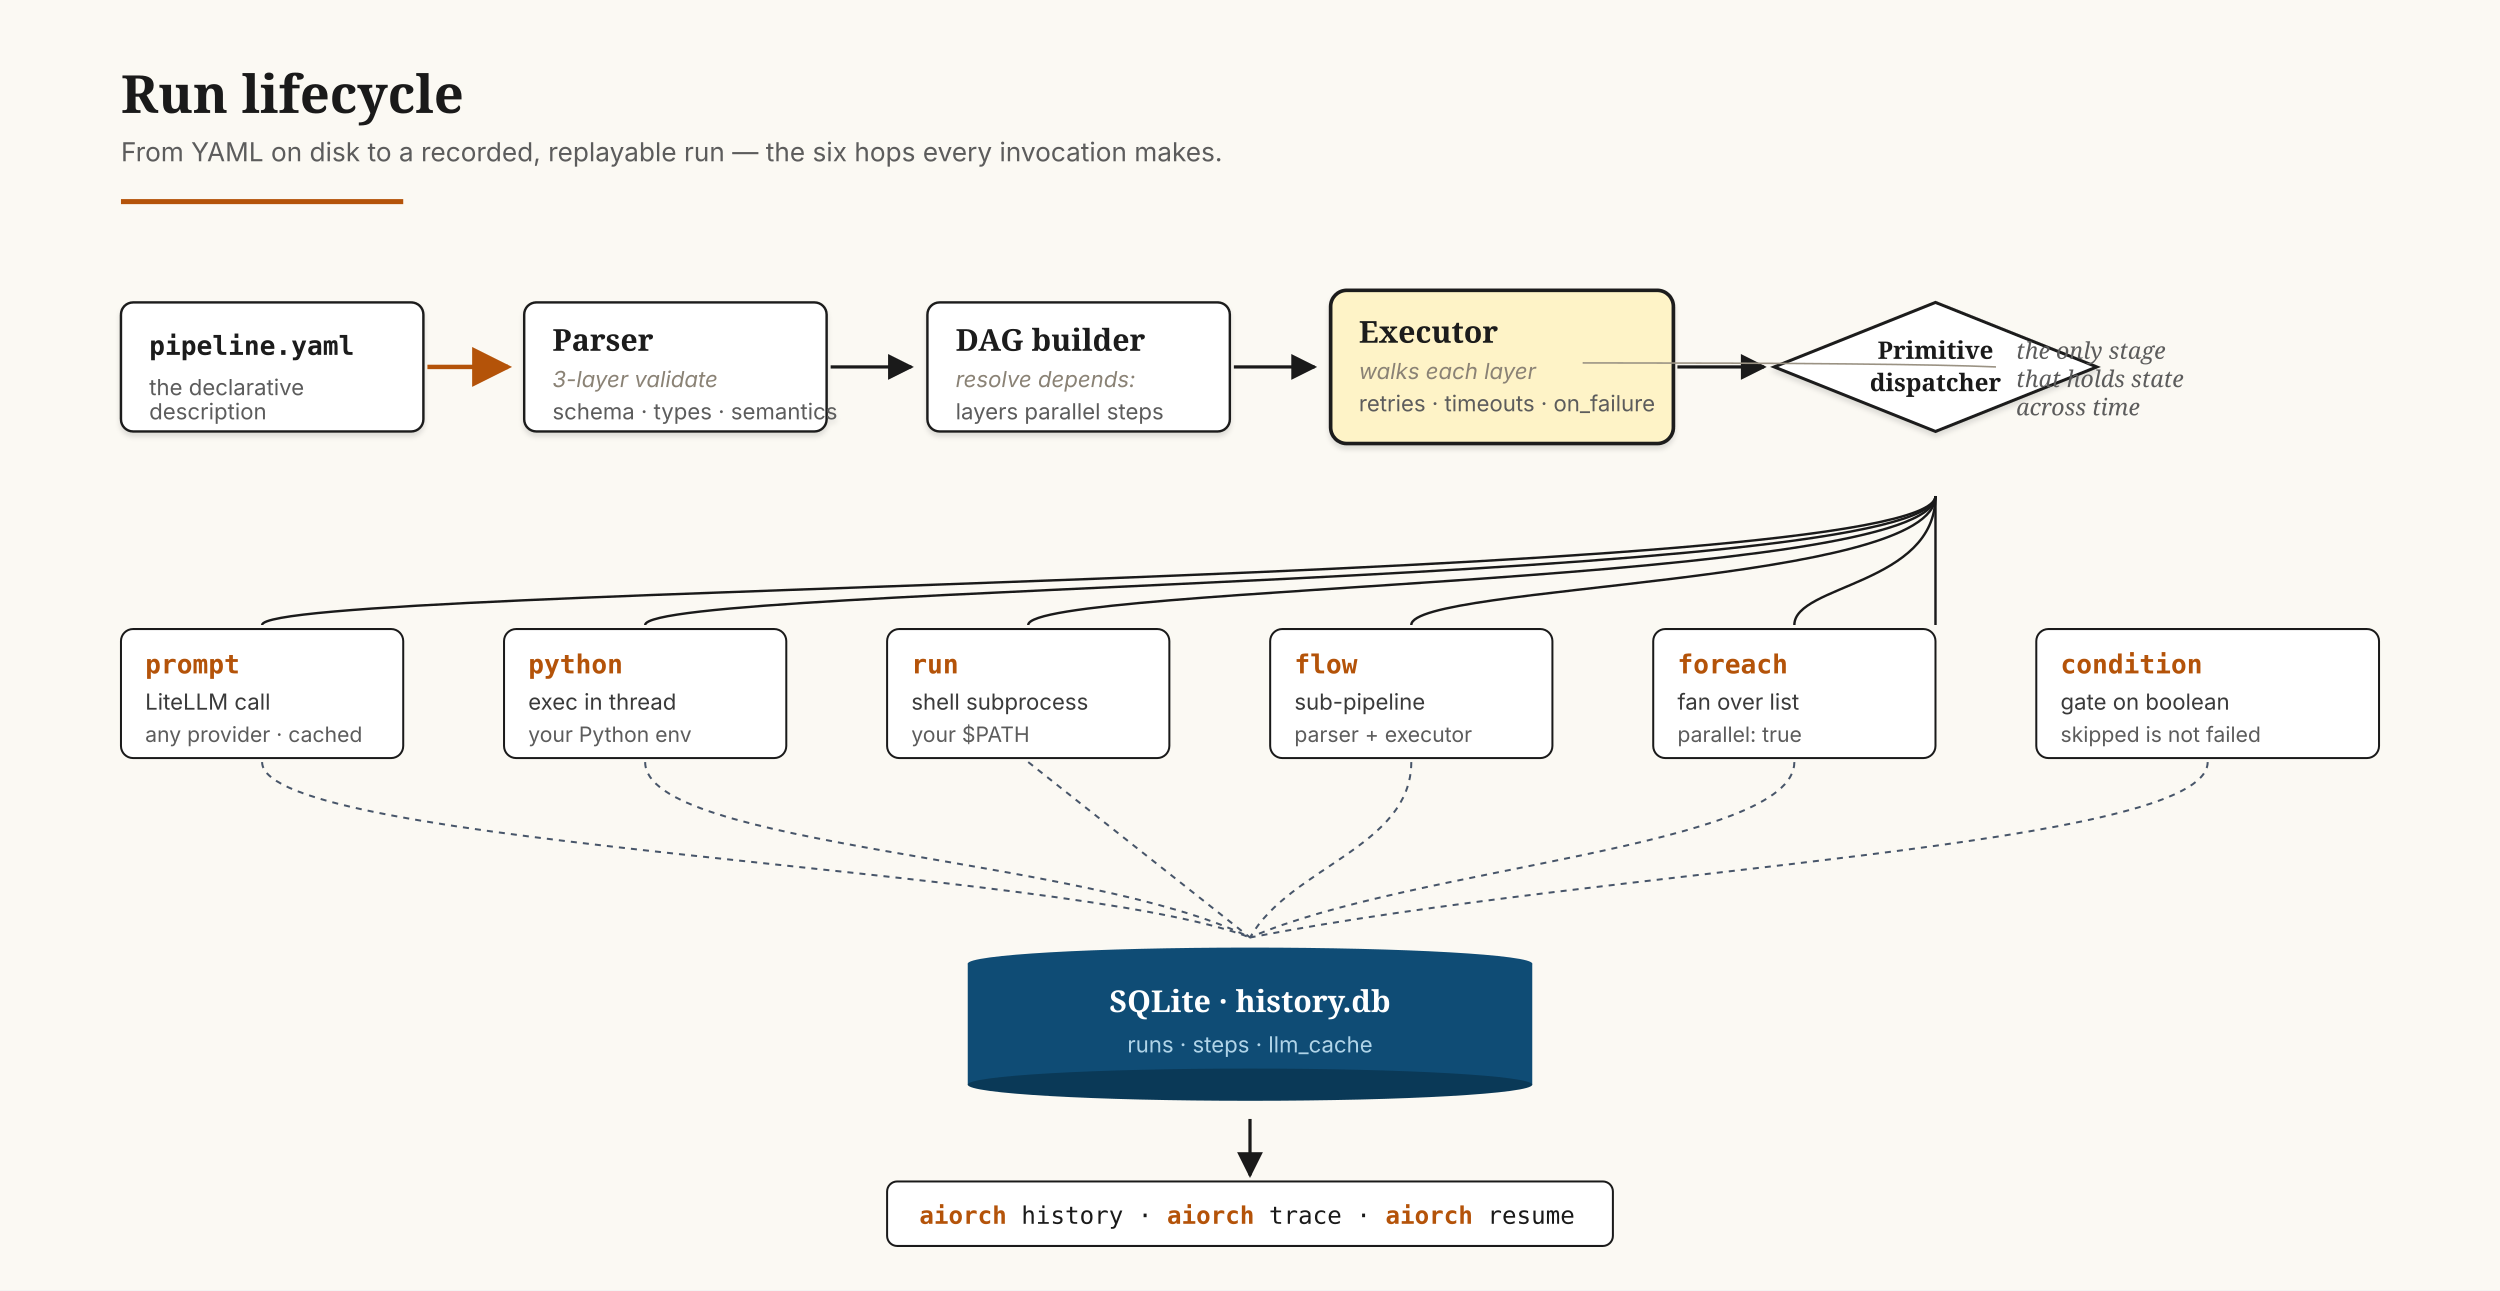
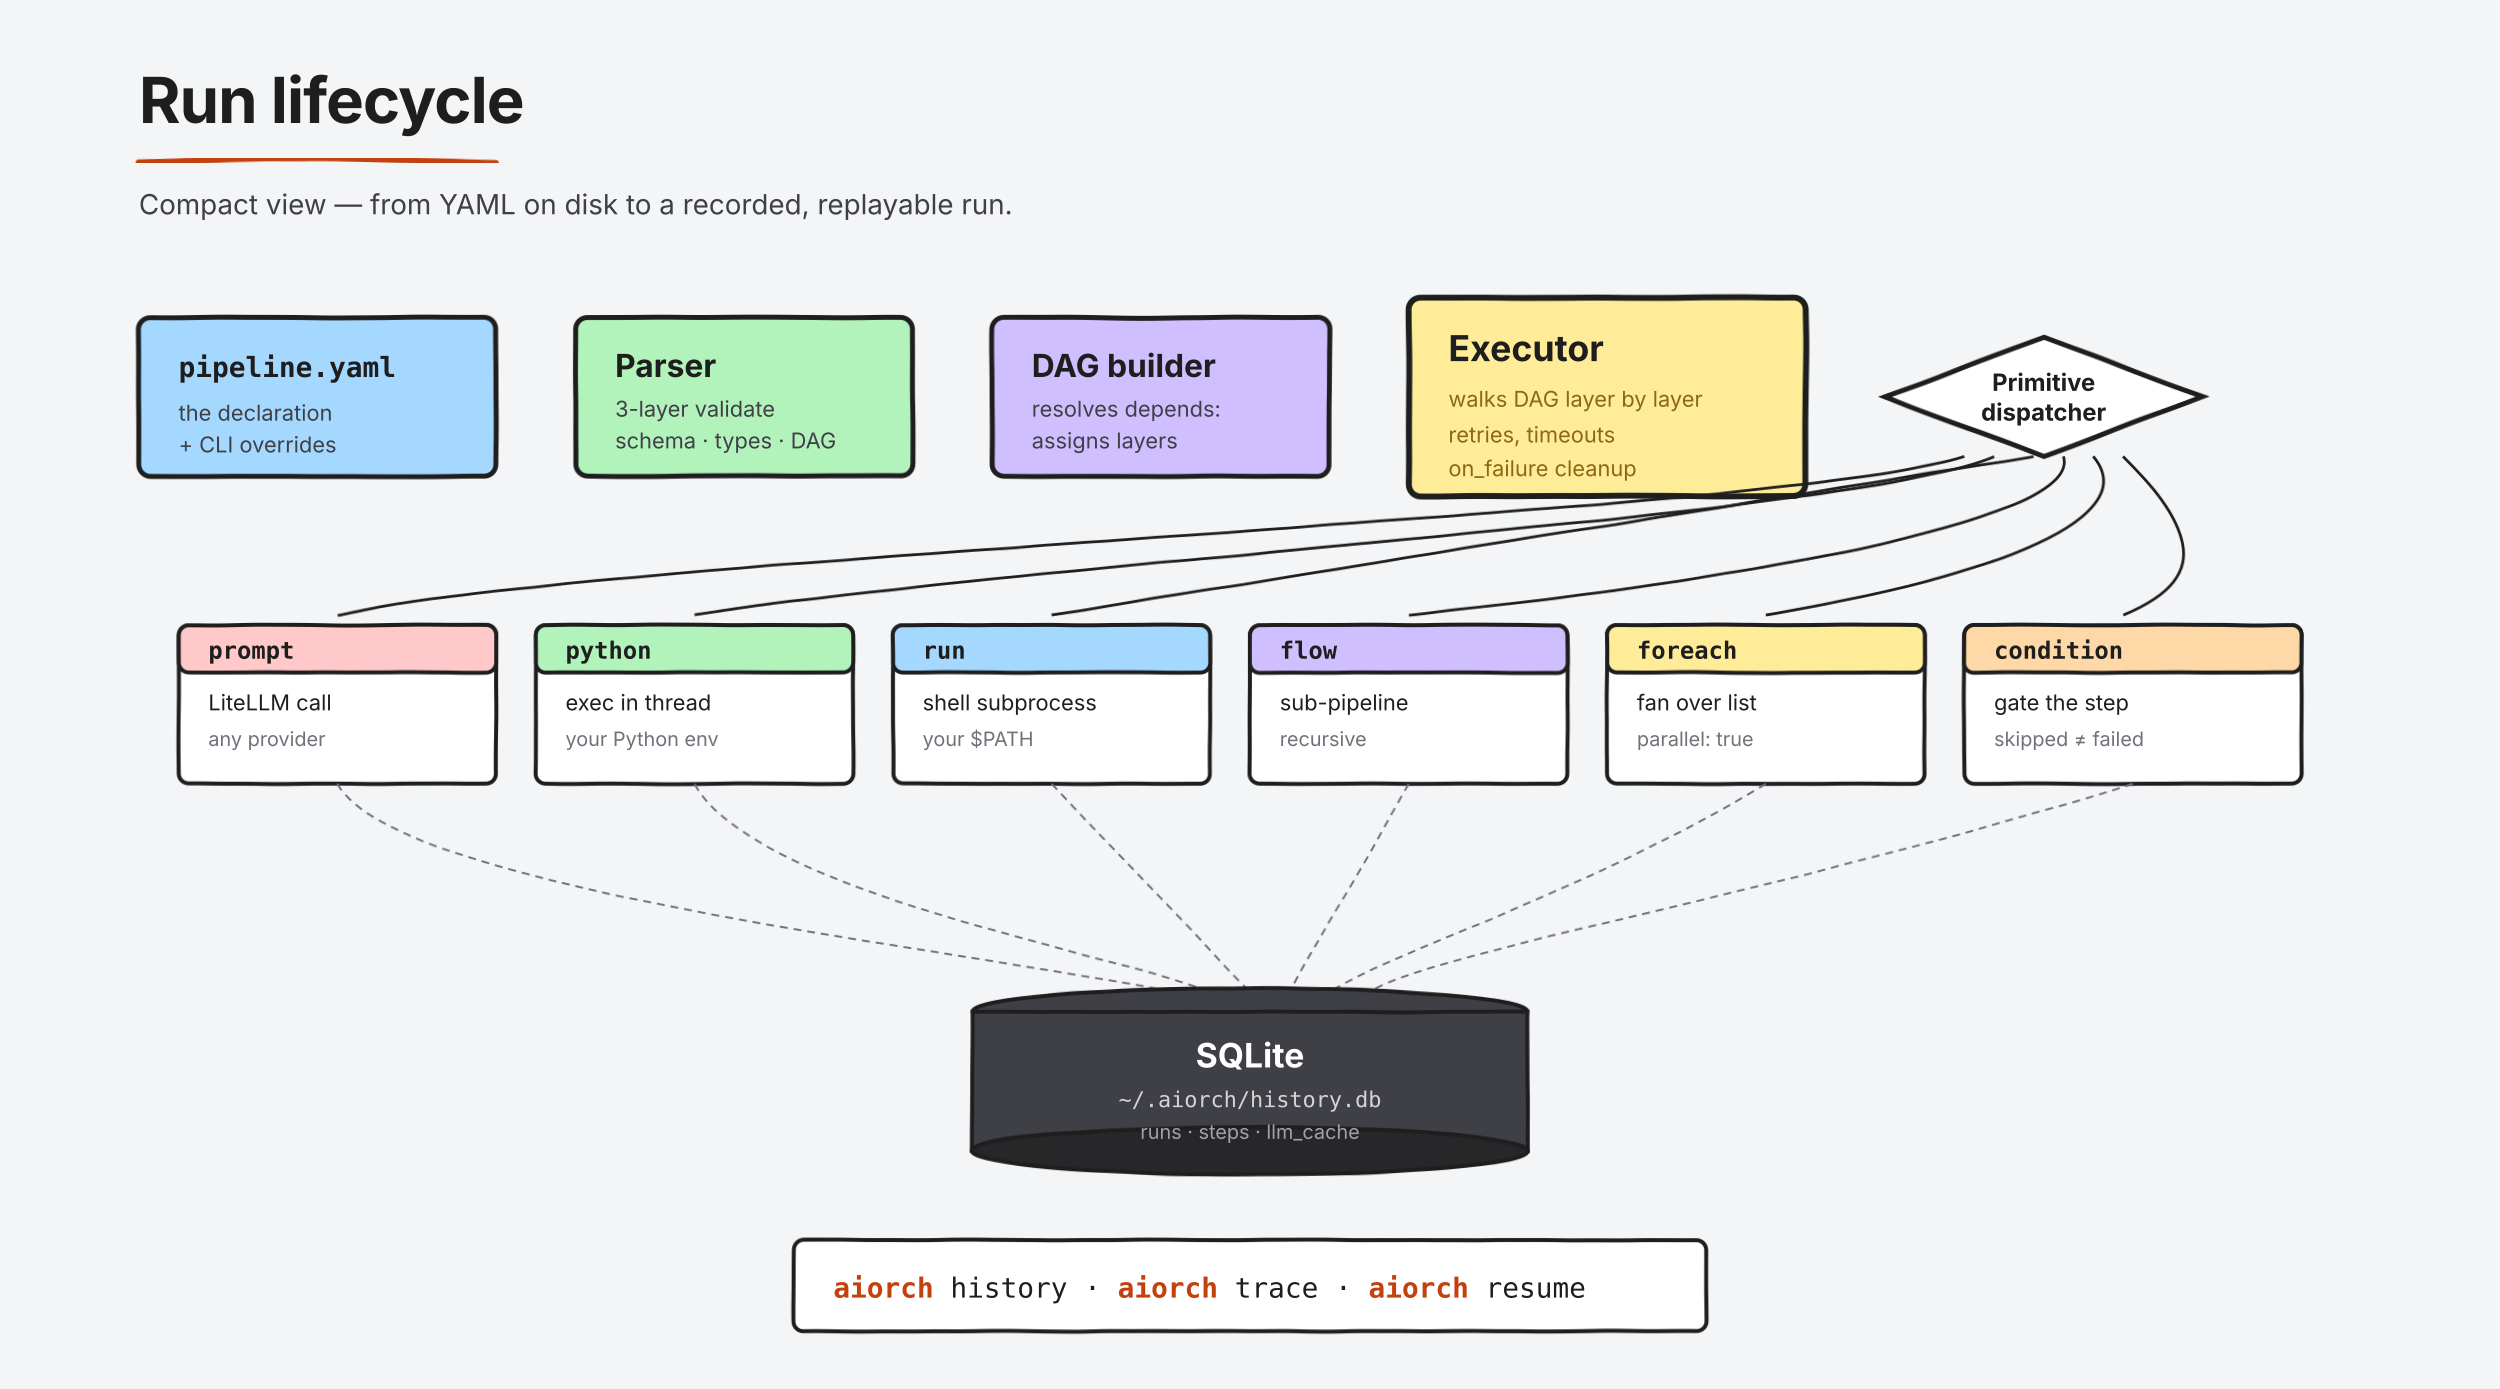
- <svg xmlns="http://www.w3.org/2000/svg" viewBox="0 0 1240 640" font-family="-apple-system, system-ui, 'Segoe UI', sans-serif">
+ <svg xmlns="http://www.w3.org/2000/svg" viewBox="0 0 1260 700" font-family="'Inter', -apple-system, BlinkMacSystemFont, 'Segoe UI', Roboto, 'Helvetica Neue', sans-serif">
  <defs>
-     <marker id="arrInk" viewBox="0 0 10 10" refX="9" refY="5" markerWidth="8" markerHeight="8" orient="auto">
-       <path d="M 0 0 L 10 5 L 0 10 z" fill="#1a1a1a" />
+     <filter id="sketch" x="-5%" y="-5%" width="110%" height="110%">
+       <feTurbulence type="fractalNoise" baseFrequency="0.02" numOctaves="2" seed="3" />
+       <feDisplacementMap in="SourceGraphic" scale="1.2" xChannelSelector="R" yChannelSelector="G" />
+     </filter>
+     <filter id="sketch2" x="-5%" y="-5%" width="110%" height="110%">
+       <feTurbulence type="fractalNoise" baseFrequency="0.025" numOctaves="2" seed="8" />
+       <feDisplacementMap in="SourceGraphic" scale="0.9" xChannelSelector="R" yChannelSelector="G" />
+     </filter>
+     <marker id="arrInk" viewBox="0 0 12 12" refX="10" refY="6" markerWidth="9" markerHeight="9" orient="auto">
+       <path d="M 0 1 L 12 6 L 0 11 z" fill="#1e1e1e" />
    </marker>
-     <marker id="arrAccent" viewBox="0 0 10 10" refX="9" refY="5" markerWidth="9" markerHeight="9" orient="auto">
-       <path d="M 0 0 L 10 5 L 0 10 z" fill="#b45309" />
-     </marker>
-     <filter id="softShadow" x="-10%" y="-10%" width="120%" height="120%">
-       <feGaussianBlur in="SourceAlpha" stdDeviation="1.4" />
-       <feOffset dx="0" dy="2" />
-       <feComponentTransfer>
-         <feFuncA type="linear" slope="0.12" />
-       </feComponentTransfer>
-       <feMerge>
-         <feMergeNode />
-         <feMergeNode in="SourceGraphic" />
-       </feMerge>
-     </filter>
  </defs>
-   <rect width="1240" height="640" fill="#fbf9f3" />
-   <text x="60" y="56" font-family="Charter, Georgia, serif" font-size="26" font-weight="600" fill="#1a1a1a">Run lifecycle</text>
-   <text x="60" y="80" font-size="13" fill="#5c5c5c">From YAML on disk to a recorded, replayable run — the six hops every invocation makes.</text>
-   <line x1="60" y1="100" x2="200" y2="100" stroke="#b45309" stroke-width="2.5" />
-   <g transform="translate(60, 150)">
-     <g filter="url(#softShadow)">
-       <rect width="150" height="64" rx="6" fill="#ffffff" stroke="#1a1a1a" stroke-width="1.2" />
-       <text x="14" y="26" font-family="'SF Mono', Menlo, monospace" font-size="13" font-weight="700" fill="#1a1a1a">pipeline.yaml</text>
-       <text x="14" y="46" font-size="11" fill="#5c5c5c">the declarative</text>
-       <text x="14" y="58" font-size="11" fill="#5c5c5c">description</text>
-     </g>
-     <path d="M 152 32 L 192 32" stroke="#b45309" stroke-width="2.2" fill="none" marker-end="url(#arrAccent)" />
-     <g transform="translate(200, 0)" filter="url(#softShadow)">
-       <rect width="150" height="64" rx="6" fill="#ffffff" stroke="#1a1a1a" stroke-width="1.2" />
-       <text x="14" y="24" font-family="Charter, Georgia, serif" font-size="15" font-weight="600" fill="#1a1a1a">Parser</text>
-       <text x="14" y="42" font-size="11" fill="#8a8275" font-style="italic">3-layer validate</text>
-       <text x="14" y="58" font-size="11" fill="#5c5c5c">schema · types · semantics</text>
-     </g>
-     <path d="M 352 32 L 392 32" stroke="#1a1a1a" stroke-width="1.6" fill="none" marker-end="url(#arrInk)" />
-     <g transform="translate(400, 0)" filter="url(#softShadow)">
-       <rect width="150" height="64" rx="6" fill="#ffffff" stroke="#1a1a1a" stroke-width="1.2" />
-       <text x="14" y="24" font-family="Charter, Georgia, serif" font-size="15" font-weight="600" fill="#1a1a1a">DAG builder</text>
-       <text x="14" y="42" font-size="11" fill="#8a8275" font-style="italic">resolve depends:</text>
-       <text x="14" y="58" font-size="11" fill="#5c5c5c">layers parallel steps</text>
-     </g>
-     <path d="M 552 32 L 592 32" stroke="#1a1a1a" stroke-width="1.6" fill="none" marker-end="url(#arrInk)" />
-     <g transform="translate(600, -6)" filter="url(#softShadow)">
-       <rect width="170" height="76" rx="8" fill="#fef3c7" stroke="#1a1a1a" stroke-width="1.8" />
-       <text x="14" y="26" font-family="Charter, Georgia, serif" font-size="15" font-weight="700" fill="#1a1a1a">Executor</text>
-       <text x="14" y="44" font-size="11" fill="#8a8275" font-style="italic">walks each layer</text>
-       <text x="14" y="60" font-size="11" fill="#5c5c5c">retries · timeouts · on_failure</text>
-     </g>
-     <path d="M 772 32 L 815 32" stroke="#1a1a1a" stroke-width="1.6" fill="none" marker-end="url(#arrInk)" />
-     <g transform="translate(820, 0)">
-       <polygon points="80,0 160,32 80,64 0,32" fill="#ffffff" stroke="#1a1a1a" stroke-width="1.5" filter="url(#softShadow)" />
-       <text x="80" y="28" text-anchor="middle" font-family="Charter, Georgia, serif" font-size="12" font-weight="600" fill="#1a1a1a">Primitive</text>
-       <text x="80" y="44" text-anchor="middle" font-family="Charter, Georgia, serif" font-size="12" font-weight="600" fill="#1a1a1a">dispatcher</text>
-     </g>
+   <rect width="1260" height="700" fill="#f4f5f7" />
+   <text x="70" y="62" font-size="32" font-weight="700" fill="#1e1e1e" letter-spacing="-0.5">Run lifecycle</text>
+   <path d="M 70 82 Q 160 78, 250 82" stroke="#c2410c" stroke-width="3" fill="none" filter="url(#sketch)" stroke-linecap="round" />
+   <text x="70" y="108" font-size="14" fill="#3f3f46">Compact view — from YAML on disk to a recorded, replayable run.</text>
+   <g filter="url(#sketch)">
+     <rect x="70" y="160" width="180" height="80" fill="#a5d8ff" stroke="#1e1e1e" stroke-width="2.5" rx="6" />
  </g>
-   <g>
-     <g stroke="#1a1a1a" stroke-width="1.2" fill="none">
-       <path d="M 960 246 C 960 290, 130 290, 130 310" />
-       <path d="M 960 246 C 960 290, 320 290, 320 310" />
-       <path d="M 960 246 C 960 290, 510 290, 510 310" />
-       <path d="M 960 246 C 960 290, 700 290, 700 310" />
-       <path d="M 960 246 C 960 290, 890 290, 890 310" />
-       <path d="M 960 246 L 960 310" />
-     </g>
-     <g transform="translate(60, 312)">
-       <rect width="140" height="64" rx="6" fill="#ffffff" stroke="#1a1a1a" stroke-width="1" />
-       <text x="12" y="22" font-family="'SF Mono', Menlo, monospace" font-size="13" font-weight="700" fill="#b45309">prompt</text>
-       <text x="12" y="40" font-size="11" fill="#3a3a3a">LiteLLM call</text>
-       <text x="12" y="56" font-size="10.5" fill="#5c5c5c">any provider · cached</text>
-     </g>
-     <g transform="translate(250, 312)">
-       <rect width="140" height="64" rx="6" fill="#ffffff" stroke="#1a1a1a" stroke-width="1" />
-       <text x="12" y="22" font-family="'SF Mono', Menlo, monospace" font-size="13" font-weight="700" fill="#b45309">python</text>
-       <text x="12" y="40" font-size="11" fill="#3a3a3a">exec in thread</text>
-       <text x="12" y="56" font-size="10.5" fill="#5c5c5c">your Python env</text>
-     </g>
-     <g transform="translate(440, 312)">
-       <rect width="140" height="64" rx="6" fill="#ffffff" stroke="#1a1a1a" stroke-width="1" />
-       <text x="12" y="22" font-family="'SF Mono', Menlo, monospace" font-size="13" font-weight="700" fill="#b45309">run</text>
-       <text x="12" y="40" font-size="11" fill="#3a3a3a">shell subprocess</text>
-       <text x="12" y="56" font-size="10.5" fill="#5c5c5c">your $PATH</text>
-     </g>
-     <g transform="translate(630, 312)">
-       <rect width="140" height="64" rx="6" fill="#ffffff" stroke="#1a1a1a" stroke-width="1" />
-       <text x="12" y="22" font-family="'SF Mono', Menlo, monospace" font-size="13" font-weight="700" fill="#b45309">flow</text>
-       <text x="12" y="40" font-size="11" fill="#3a3a3a">sub-pipeline</text>
-       <text x="12" y="56" font-size="10.5" fill="#5c5c5c">parser + executor</text>
-     </g>
-     <g transform="translate(820, 312)">
-       <rect width="140" height="64" rx="6" fill="#ffffff" stroke="#1a1a1a" stroke-width="1" />
-       <text x="12" y="22" font-family="'SF Mono', Menlo, monospace" font-size="13" font-weight="700" fill="#b45309">foreach</text>
-       <text x="12" y="40" font-size="11" fill="#3a3a3a">fan over list</text>
-       <text x="12" y="56" font-size="10.5" fill="#5c5c5c">parallel: true</text>
-     </g>
-     <g transform="translate(1010, 312)">
-       <rect width="170" height="64" rx="6" fill="#ffffff" stroke="#1a1a1a" stroke-width="1" />
-       <text x="12" y="22" font-family="'SF Mono', Menlo, monospace" font-size="13" font-weight="700" fill="#b45309">condition</text>
-       <text x="12" y="40" font-size="11" fill="#3a3a3a">gate on boolean</text>
-       <text x="12" y="56" font-size="10.5" fill="#5c5c5c">skipped is not failed</text>
-     </g>
+   <text x="90" y="190" font-family="'JetBrains Mono', 'SF Mono', Menlo, monospace" font-size="14" font-weight="600" fill="#1e1e1e">pipeline.yaml</text>
+   <text x="90" y="212" font-size="11" fill="#3f3f46">the declaration</text>
+   <text x="90" y="228" font-size="11" fill="#3f3f46">+ CLI overrides</text>
+   <path d="M 252 200 L 288 200" stroke="#1e1e1e" stroke-width="2" fill="none" marker-end="url(#arrInk)" filter="url(#sketch2)" />
+   <g filter="url(#sketch)">
+     <rect x="290" y="160" width="170" height="80" fill="#b2f2bb" stroke="#1e1e1e" stroke-width="2.5" rx="6" />
  </g>
-   <g stroke="#475569" stroke-width="1" stroke-dasharray="3 3" fill="none">
-     <path d="M 130 378 C 130 420, 530 430, 620 465" />
-     <path d="M 320 378 C 320 420, 540 425, 620 465" />
-     <path d="M 510 378 L 620 465" />
-     <path d="M 700 378 C 700 420, 640 430, 620 465" />
-     <path d="M 890 378 C 890 420, 700 430, 620 465" />
-     <path d="M 1095 378 C 1095 420, 800 430, 620 465" />
+   <text x="310" y="190" font-size="16" font-weight="700" fill="#1e1e1e">Parser</text>
+   <text x="310" y="210" font-size="11" fill="#3f3f46">3-layer validate</text>
+   <text x="310" y="226" font-size="11" fill="#3f3f46">schema · types · DAG</text>
+   <path d="M 462 200 L 498 200" stroke="#1e1e1e" stroke-width="2" fill="none" marker-end="url(#arrInk)" filter="url(#sketch2)" />
+   <g filter="url(#sketch)">
+     <rect x="500" y="160" width="170" height="80" fill="#d0bfff" stroke="#1e1e1e" stroke-width="2.5" rx="6" />
  </g>
-   <g transform="translate(480, 470)">
-     <ellipse cx="140" cy="8" rx="140" ry="8" fill="#0f4c75" />
-     <rect x="0" y="8" width="280" height="60" fill="#0f4c75" />
-     <ellipse cx="140" cy="68" rx="140" ry="8" fill="#0a3957" />
-     <text x="140" y="32" text-anchor="middle" font-family="Charter, Georgia, serif" font-size="15" font-weight="600" fill="#ffffff">SQLite · history.db</text>
-     <text x="140" y="52" text-anchor="middle" font-size="11" fill="#b0d4e8">runs · steps · llm_cache</text>
+   <text x="520" y="190" font-size="16" font-weight="700" fill="#1e1e1e">DAG builder</text>
+   <text x="520" y="210" font-size="11" fill="#3f3f46">resolves depends:</text>
+   <text x="520" y="226" font-size="11" fill="#3f3f46">assigns layers</text>
+   <path d="M 672 200 L 708 200" stroke="#1e1e1e" stroke-width="2" fill="none" marker-end="url(#arrInk)" filter="url(#sketch2)" />
+   <g filter="url(#sketch)">
+     <rect x="710" y="150" width="200" height="100" fill="#ffec99" stroke="#1e1e1e" stroke-width="3" rx="6" />
  </g>
-   <path d="M 620 555 L 620 583" stroke="#1a1a1a" stroke-width="1.6" fill="none" marker-end="url(#arrInk)" />
-   <g transform="translate(440, 586)">
-     <rect width="360" height="32" rx="5" fill="#ffffff" stroke="#1a1a1a" stroke-width="1" />
-     <text x="16" y="21" font-family="'SF Mono', Menlo, monospace" font-size="12" fill="#1a1a1a">
-       <tspan font-weight="700" fill="#b45309">aiorch</tspan> history  ·  <tspan font-weight="700" fill="#b45309">aiorch</tspan> trace  ·  <tspan font-weight="700" fill="#b45309">aiorch</tspan> resume
-     </text>
+   <text x="730" y="182" font-size="18" font-weight="700" fill="#1e1e1e">Executor</text>
+   <text x="730" y="205" font-size="11" fill="#8b6914">walks DAG layer by layer</text>
+   <text x="730" y="223" font-size="11" fill="#8b6914">retries, timeouts</text>
+   <text x="730" y="240" font-size="11" fill="#8b6914">on_failure cleanup</text>
+   <path d="M 912 200 L 948 200" stroke="#1e1e1e" stroke-width="2" fill="none" marker-end="url(#arrInk)" filter="url(#sketch2)" />
+   <g filter="url(#sketch)">
+     <polygon points="1030,170 1110,200 1030,230 950,200" fill="#ffffff" stroke="#1e1e1e" stroke-width="2.5" />
  </g>
-   <text x="1000" y="178" font-family="Charter, Georgia, serif" font-size="11.5" font-style="italic" fill="#5c5c5c">
-     <tspan x="1000" dy="0">the only stage</tspan>
-     <tspan x="1000" dy="14">that holds state</tspan>
-     <tspan x="1000" dy="14">across time</tspan>
+   <text x="1030" y="197" font-size="12" font-weight="700" fill="#1e1e1e" text-anchor="middle">Primitive</text>
+   <text x="1030" y="212" font-size="12" font-weight="700" fill="#1e1e1e" text-anchor="middle">dispatcher</text>
+   <g stroke="#1e1e1e" stroke-width="1.4" fill="none" filter="url(#sketch2)">
+     <path d="M 990 230 C 900 260, 300 280, 170 310" />
+     <path d="M 1005 230 C 940 260, 500 285, 350 310" />
+     <path d="M 1025 230 L 530 310" />
+     <path d="M 1040 230 C 1050 260, 900 290, 710 310" />
+     <path d="M 1055 230 C 1080 260, 1010 290, 890 310" />
+     <path d="M 1070 230 C 1100 260, 1120 290, 1070 310" />
+   </g>
+   <g filter="url(#sketch2)">
+     <rect x="90" y="315" width="160" height="80" fill="#ffffff" stroke="#1e1e1e" stroke-width="2" rx="5" />
+     <rect x="90" y="315" width="160" height="24" fill="#ffc9c9" stroke="#1e1e1e" stroke-width="2" rx="5" />
+   </g>
+   <text x="105" y="332" font-family="'JetBrains Mono', 'SF Mono', Menlo, monospace" font-size="12" font-weight="600" fill="#1e1e1e">prompt</text>
+   <text x="105" y="358" font-size="11" fill="#1e1e1e">LiteLLM call</text>
+   <text x="105" y="376" font-size="10" fill="#71717a">any provider</text>
+   <g filter="url(#sketch2)">
+     <rect x="270" y="315" width="160" height="80" fill="#ffffff" stroke="#1e1e1e" stroke-width="2" rx="5" />
+     <rect x="270" y="315" width="160" height="24" fill="#b2f2bb" stroke="#1e1e1e" stroke-width="2" rx="5" />
+   </g>
+   <text x="285" y="332" font-family="'JetBrains Mono', 'SF Mono', Menlo, monospace" font-size="12" font-weight="600" fill="#1e1e1e">python</text>
+   <text x="285" y="358" font-size="11" fill="#1e1e1e">exec in thread</text>
+   <text x="285" y="376" font-size="10" fill="#71717a">your Python env</text>
+   <g filter="url(#sketch2)">
+     <rect x="450" y="315" width="160" height="80" fill="#ffffff" stroke="#1e1e1e" stroke-width="2" rx="5" />
+     <rect x="450" y="315" width="160" height="24" fill="#a5d8ff" stroke="#1e1e1e" stroke-width="2" rx="5" />
+   </g>
+   <text x="465" y="332" font-family="'JetBrains Mono', 'SF Mono', Menlo, monospace" font-size="12" font-weight="600" fill="#1e1e1e">run</text>
+   <text x="465" y="358" font-size="11" fill="#1e1e1e">shell subprocess</text>
+   <text x="465" y="376" font-size="10" fill="#71717a">your $PATH</text>
+   <g filter="url(#sketch2)">
+     <rect x="630" y="315" width="160" height="80" fill="#ffffff" stroke="#1e1e1e" stroke-width="2" rx="5" />
+     <rect x="630" y="315" width="160" height="24" fill="#d0bfff" stroke="#1e1e1e" stroke-width="2" rx="5" />
+   </g>
+   <text x="645" y="332" font-family="'JetBrains Mono', 'SF Mono', Menlo, monospace" font-size="12" font-weight="600" fill="#1e1e1e">flow</text>
+   <text x="645" y="358" font-size="11" fill="#1e1e1e">sub-pipeline</text>
+   <text x="645" y="376" font-size="10" fill="#71717a">recursive</text>
+   <g filter="url(#sketch2)">
+     <rect x="810" y="315" width="160" height="80" fill="#ffffff" stroke="#1e1e1e" stroke-width="2" rx="5" />
+     <rect x="810" y="315" width="160" height="24" fill="#ffec99" stroke="#1e1e1e" stroke-width="2" rx="5" />
+   </g>
+   <text x="825" y="332" font-family="'JetBrains Mono', 'SF Mono', Menlo, monospace" font-size="12" font-weight="600" fill="#1e1e1e">foreach</text>
+   <text x="825" y="358" font-size="11" fill="#1e1e1e">fan over list</text>
+   <text x="825" y="376" font-size="10" fill="#71717a">parallel: true</text>
+   <g filter="url(#sketch2)">
+     <rect x="990" y="315" width="170" height="80" fill="#ffffff" stroke="#1e1e1e" stroke-width="2" rx="5" />
+     <rect x="990" y="315" width="170" height="24" fill="#ffd8a8" stroke="#1e1e1e" stroke-width="2" rx="5" />
+   </g>
+   <text x="1005" y="332" font-family="'JetBrains Mono', 'SF Mono', Menlo, monospace" font-size="12" font-weight="600" fill="#1e1e1e">condition</text>
+   <text x="1005" y="358" font-size="11" fill="#1e1e1e">gate the step</text>
+   <text x="1005" y="376" font-size="10" fill="#71717a">skipped ≠ failed</text>
+   <g stroke="#71717a" stroke-width="1" stroke-dasharray="4 3" fill="none" filter="url(#sketch2)">
+     <path d="M 170 395 C 200 450, 500 480, 590 500" />
+     <path d="M 350 395 C 380 450, 560 480, 610 500" />
+     <path d="M 530 395 L 630 500" />
+     <path d="M 710 395 C 680 450, 660 480, 650 500" />
+     <path d="M 890 395 C 800 450, 700 480, 670 500" />
+     <path d="M 1075 395 C 900 450, 720 480, 690 500" />
+   </g>
+   <g filter="url(#sketch)">
+     <ellipse cx="630" cy="510" rx="140" ry="12" fill="#3f3f46" stroke="#1e1e1e" stroke-width="2" />
+     <rect x="490" y="510" width="280" height="70" fill="#3f3f46" stroke="#1e1e1e" stroke-width="2" />
+     <ellipse cx="630" cy="580" rx="140" ry="12" fill="#27272a" stroke="#1e1e1e" stroke-width="2" />
+   </g>
+   <text x="630" y="538" font-size="17" font-weight="700" fill="#ffffff" text-anchor="middle">SQLite</text>
+   <text x="630" y="558" font-family="'JetBrains Mono', 'SF Mono', Menlo, monospace" font-size="11" fill="#d4d4d8" text-anchor="middle">~/.aiorch/history.db</text>
+   <text x="630" y="574" font-size="10" fill="#a1a1aa" text-anchor="middle">runs · steps · llm_cache</text>
+   <path d="M 630 592 L 630 622" stroke="#1e1e1e" stroke-width="2" fill="none" marker-end="url(#arrInk)" filter="url(#sketch2)" />
+   <g filter="url(#sketch2)">
+     <rect x="400" y="625" width="460" height="46" fill="#ffffff" stroke="#1e1e1e" stroke-width="2" rx="5" />
+   </g>
+   <text x="420" y="654" font-family="'JetBrains Mono', 'SF Mono', Menlo, monospace" font-size="14" fill="#1e1e1e">
+     <tspan font-weight="700" fill="#c2410c">aiorch</tspan> history · <tspan font-weight="700" fill="#c2410c">aiorch</tspan> trace · <tspan font-weight="700" fill="#c2410c">aiorch</tspan> resume
  </text>
-   <path d="M 990 182 Q 945 180, 785 180" fill="none" stroke="#9a9283" stroke-width="0.8" />
</svg>
